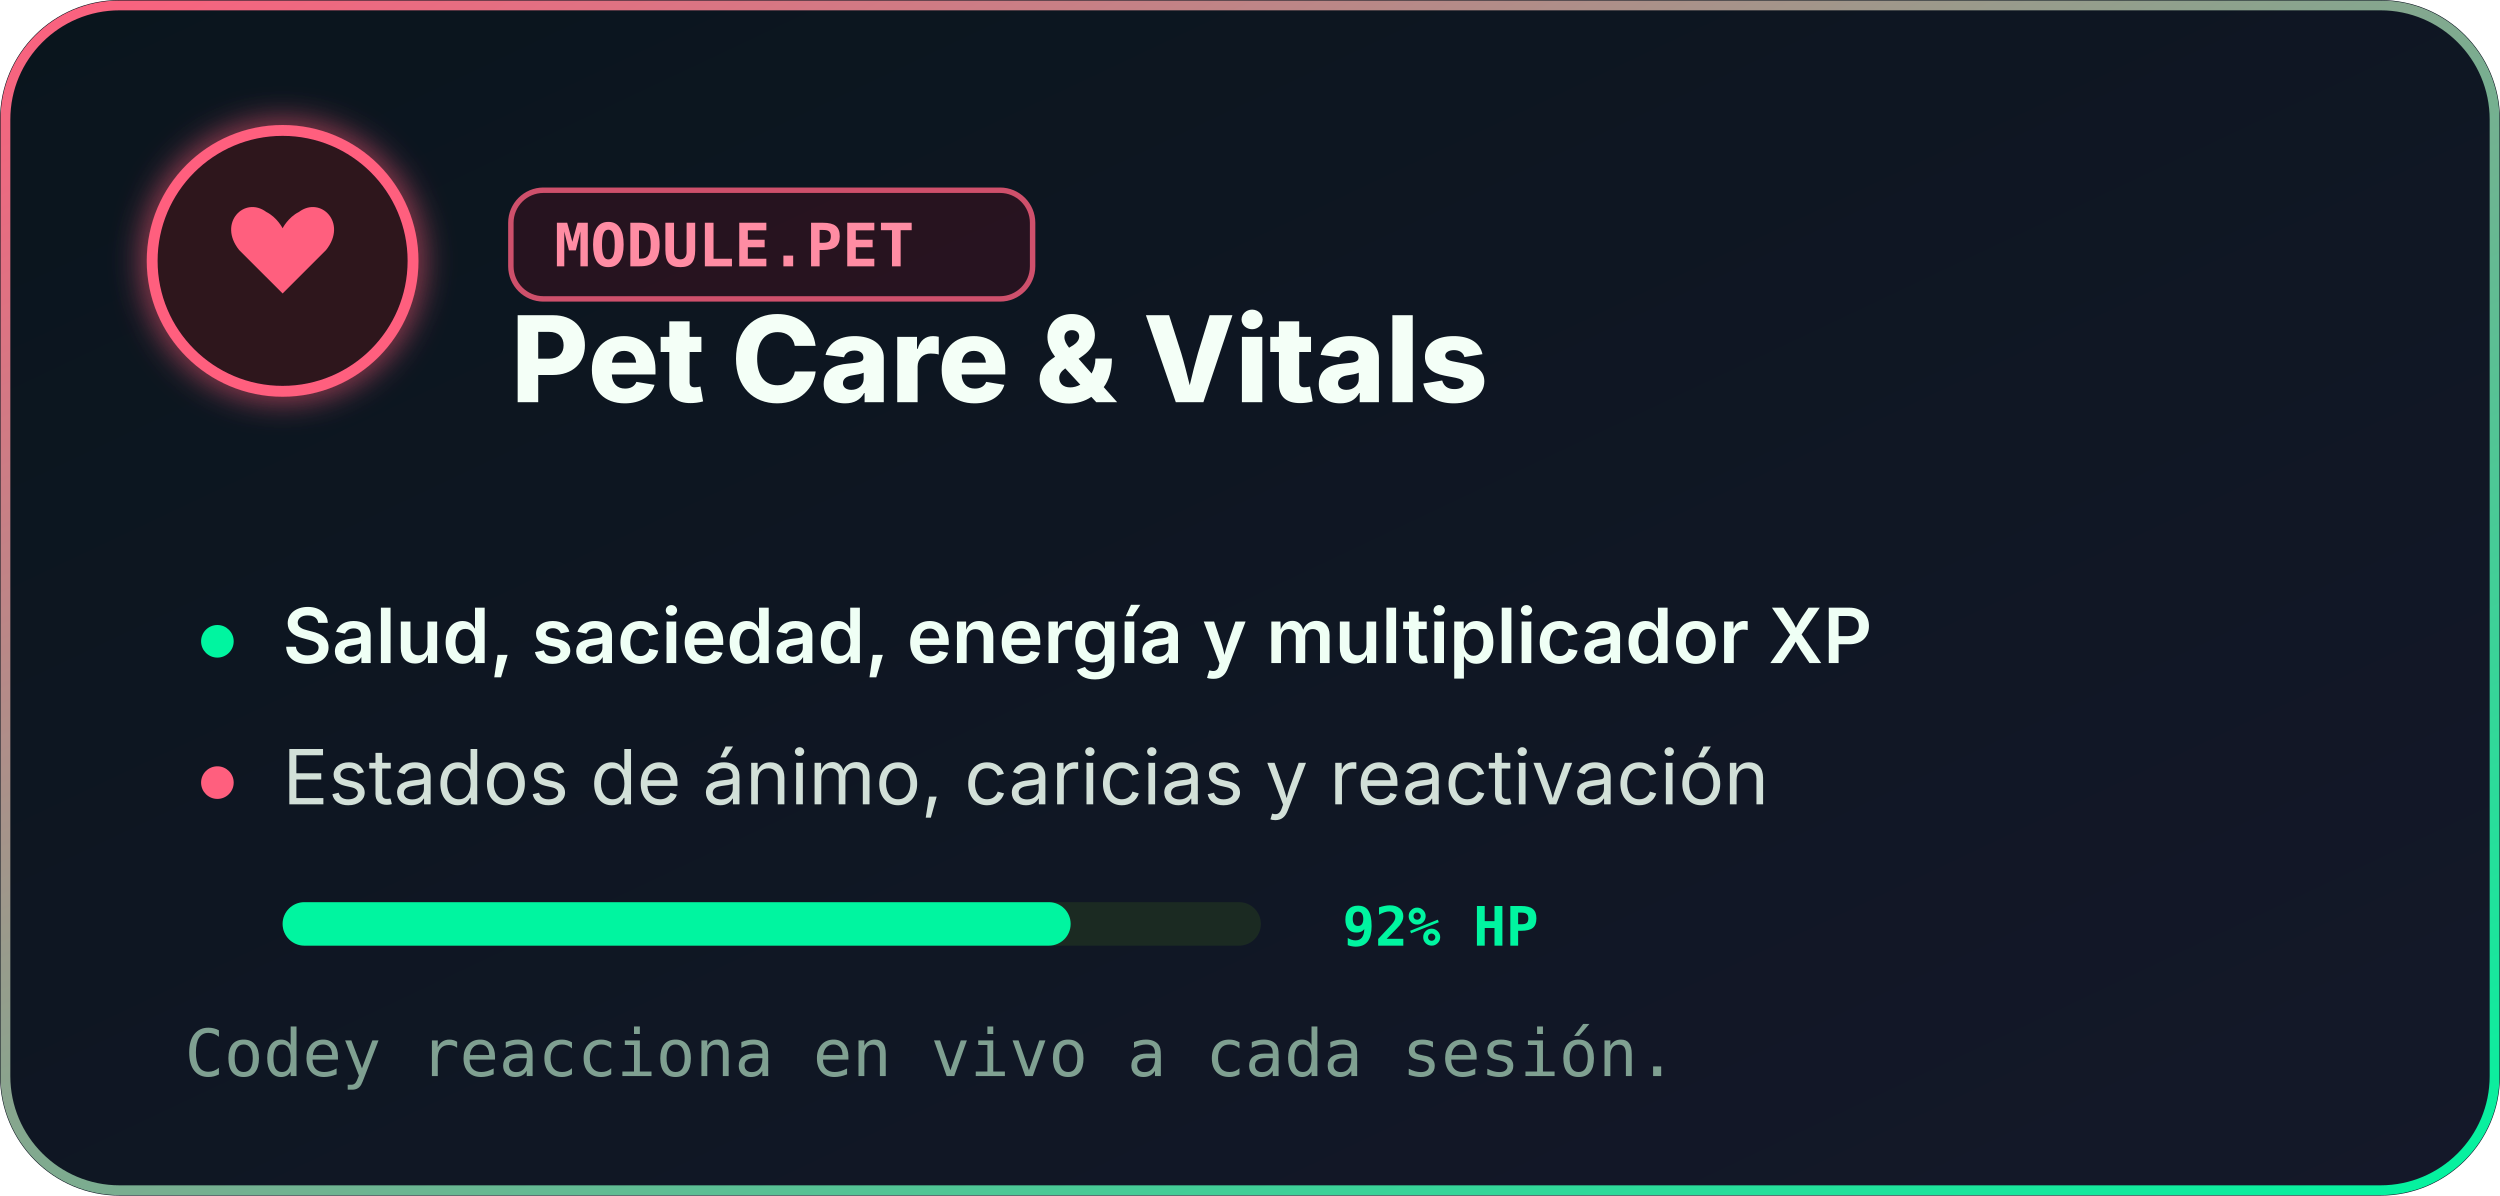
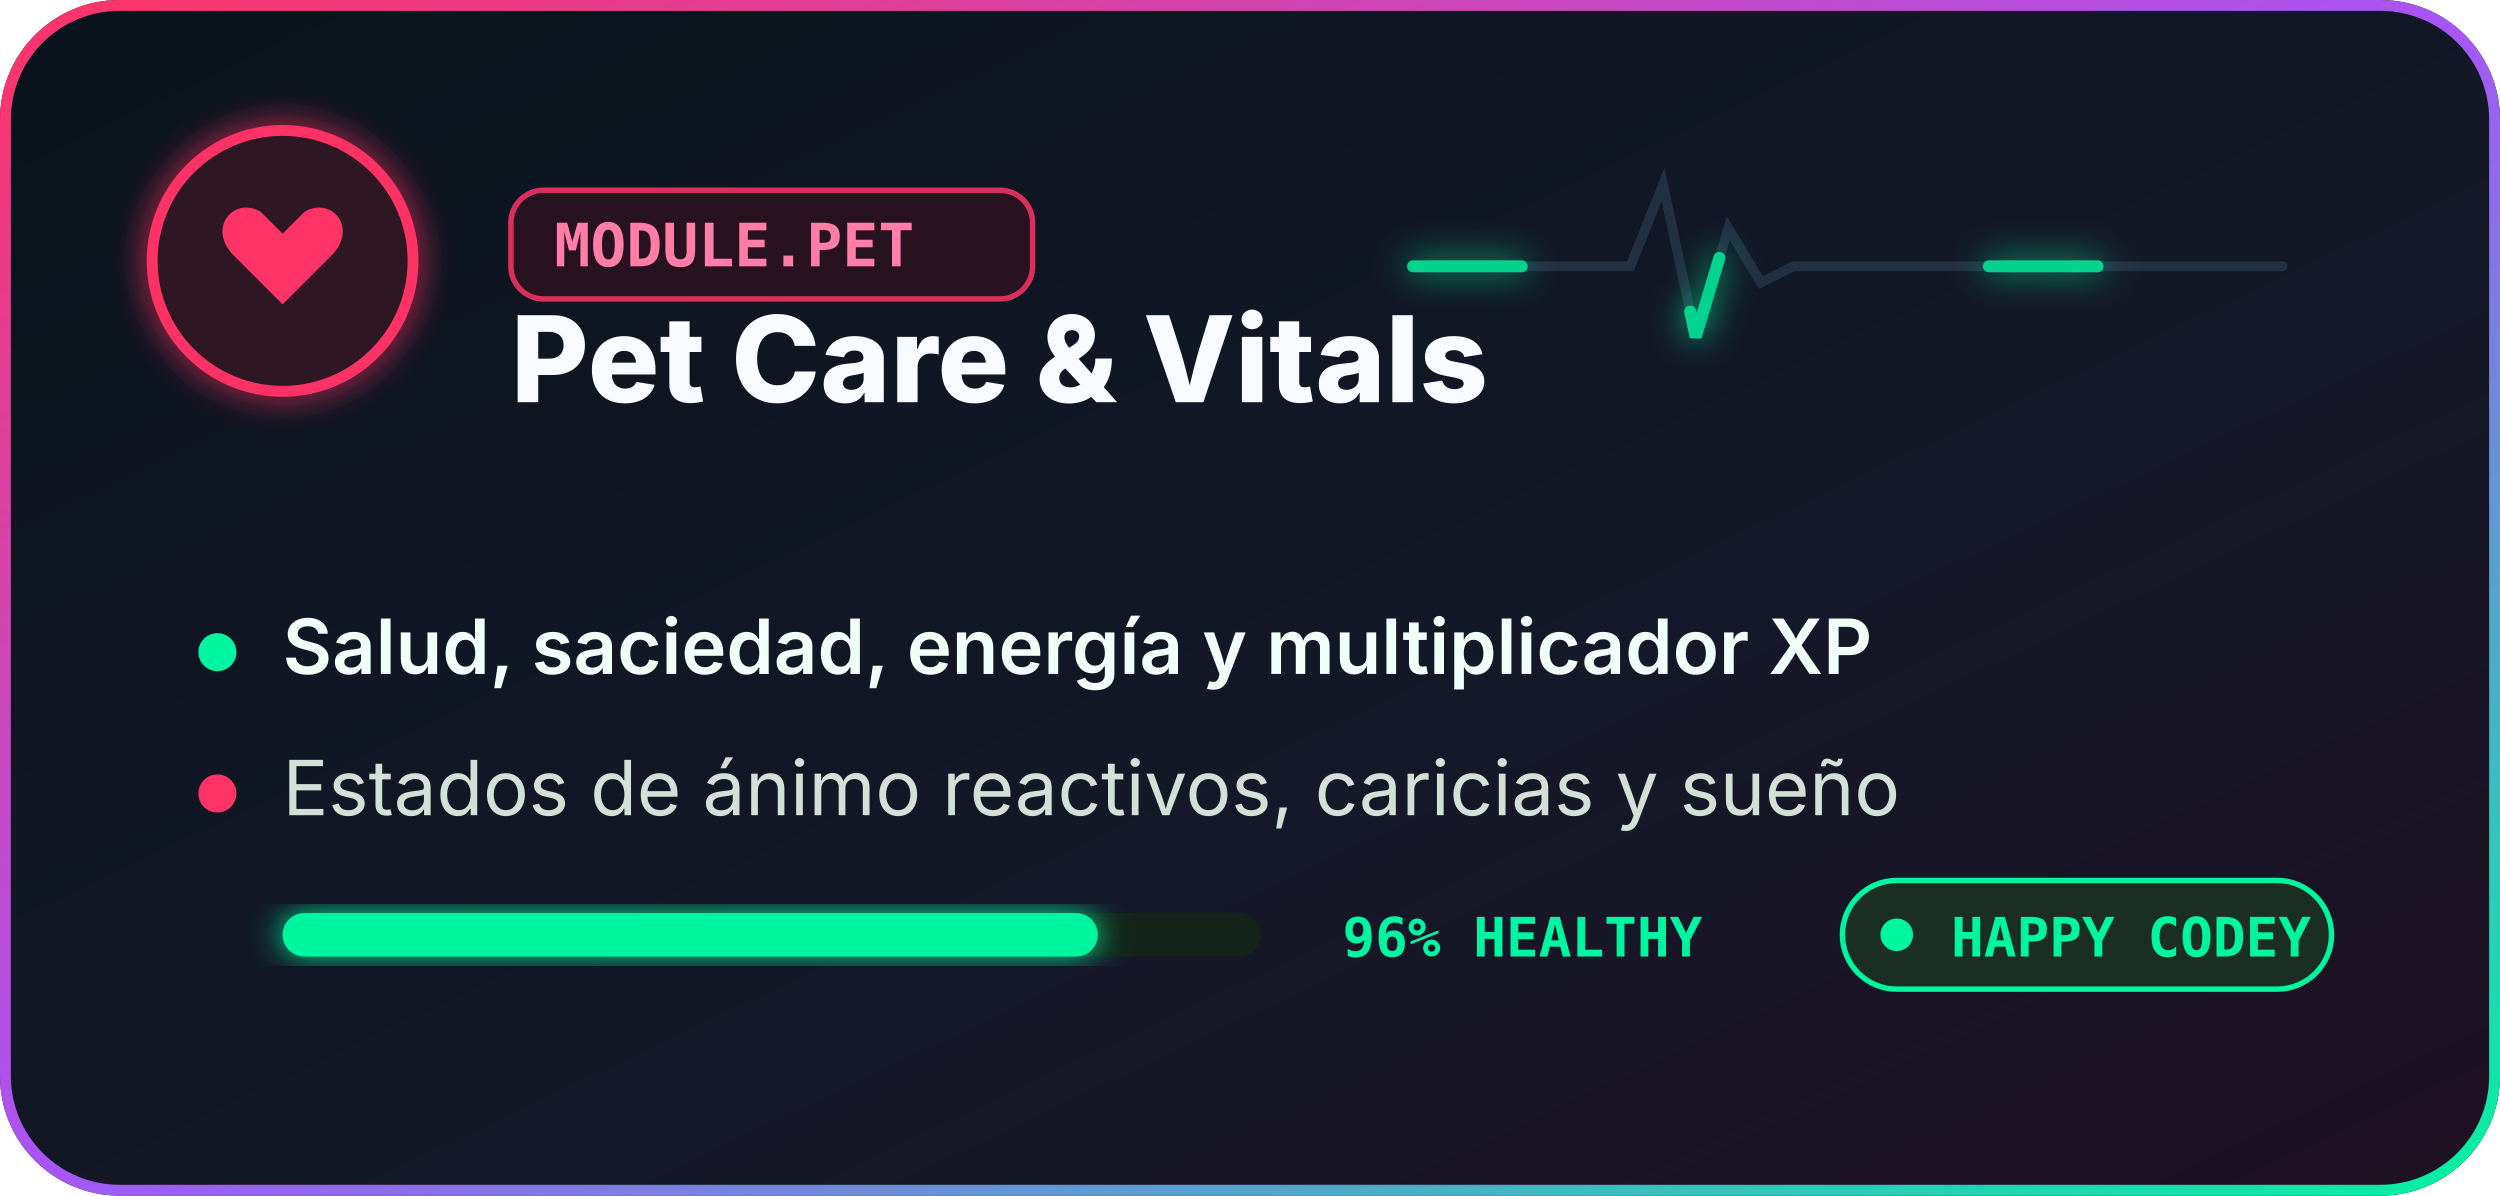
- <svg xmlns="http://www.w3.org/2000/svg" width="460" height="220" viewBox="0 0 460 220" role="img" aria-labelledby="title desc">
+ <svg xmlns="http://www.w3.org/2000/svg" width="460" height="220" viewBox="0 0 460 220" role="img" aria-labelledby="petTitle petDesc">
  <defs>
    <linearGradient id="cardBg" x1="0" y1="0" x2="1" y2="1">
-       <stop offset="0%" stop-color="#0a151d" />
-       <stop offset="100%" stop-color="#141829" />
+       <stop offset="0%" stop-color="#0a141c" />
+       <stop offset="60%" stop-color="#141828" />
+       <stop offset="100%" stop-color="#1e1022" />
    </linearGradient>
-     <linearGradient id="borderGrad" x1="0" y1="0" x2="1" y2="1">
-       <stop offset="0%" stop-color="#ff5f7e" />
+     <linearGradient id="neonPinkMint" x1="0" y1="0" x2="1" y2="1">
+       <stop offset="0%" stop-color="#ff3366" />
+       <stop offset="50%" stop-color="#a855f7" />
      <stop offset="100%" stop-color="#00f5a0" />
    </linearGradient>
-     <filter id="cardGlow" x="-20%" y="-20%" width="140%" height="140%">
+     <filter id="neonGlow" x="-20%" y="-20%" width="140%" height="140%">
      <feGaussianBlur stdDeviation="3" result="blur" />
      <feMerge>
        <feMergeNode in="blur" />
        <feMergeNode in="SourceGraphic" />
      </feMerge>
    </filter>
    <style>
-       @keyframes heartPulse {
+       @keyframes ecgPulse {
+         to { stroke-dashoffset: -240; }
+       }
+       @keyframes heartBeat {
        0%, 100% { transform: scale(1); }
-         25% { transform: scale(1.15); }
-         45% { transform: scale(1.05); }
-         65% { transform: scale(1.2); }
+         15% { transform: scale(1.22); filter: drop-shadow(0 0 8px #ff3366); }
+         30% { transform: scale(1.05); }
+         45% { transform: scale(1.28); filter: drop-shadow(0 0 12px #ff3366); }
      }
-       @keyframes statBar {
-         0%, 100% { width: 140px; }
-         50% { width: 155px; }
+       @keyframes barFlow {
+         0%, 100% { width: 145px; }
+         50% { width: 165px; }
      }
-       .anim-heart { transform-origin: 52px 48px; animation: heartPulse 1.8s ease-in-out infinite; }
-       .anim-bar-pulse { animation: statBar 3s ease-in-out infinite; }
+       @keyframes sparkle {
+         0%, 100% { opacity: 0.3; transform: scale(0.8); }
+         50% { opacity: 1; transform: scale(1.2); }
+       }
+ 
+       .anim-heart { transform-origin: 52px 48px; animation: heartBeat 1.6s ease-in-out infinite; }
+       .anim-ecg { stroke-dasharray: 20 60; animation: ecgPulse 2.8s linear infinite; }
+       .anim-bar { animation: barFlow 3s ease-in-out infinite; }
+       .anim-sparkle { transform-origin: center; animation: sparkle 2s ease-in-out infinite; }
    </style>
  </defs>
  <rect width="460" height="220" rx="22" fill="url(#cardBg)" />
-   <rect x="1" y="1" width="458" height="218" rx="21" fill="none" stroke="url(#borderGrad)" stroke-width="1.8" />
+   <rect x="1" y="1" width="458" height="218" rx="21" fill="none" stroke="url(#neonPinkMint)" stroke-width="2" />
  <g class="anim-heart">
-     <circle cx="52" cy="48" r="24" fill="#2d131f" stroke="#ff5f7e" stroke-width="2" filter="url(#cardGlow)" />
-     <path d="M52 54 L44 46 C40 41 45 36 49 39 C51 40 52 42 52 42 C52 42 53 40 55 39 C59 36 64 41 60 46 Z" fill="#ff5f7e" />
+     <circle cx="52" cy="48" r="24" fill="#2d1220" stroke="#ff3366" stroke-width="2" filter="url(#neonGlow)" />
+     <path d="M52 56 L43 47 C38 42 43 36 48 39 C50 41 52 43 52 43 C52 43 54 41 56 39 C61 36 66 42 61 47 Z" fill="#ff3366" />
  </g>
  <g transform="translate(94, 38)">
-     <rect x="0" y="-3" width="96" height="20" rx="6" fill="#2d131f" stroke="#ff5f7e" stroke-width="1" opacity="0.8" />
-     <text x="8" y="11" fill="#ff8ca3" font-family="JetBrains Mono, monospace" font-size="11" font-weight="700">MODULE.PET</text>
-     <text x="0" y="36" fill="#f4fff7" font-family="Inter, sans-serif" font-size="22" font-weight="800">Pet Care &amp; Vitals</text>
+     <rect x="0" y="-3" width="96" height="20" rx="6" fill="#2d1220" stroke="#ff3366" stroke-width="1" opacity="0.85" />
+     <text x="8" y="11" fill="#ff7da7" font-family="JetBrains Mono, monospace" font-size="11" font-weight="700">MODULE.PET</text>
+     <text x="0" y="36" fill="#f8fbff" font-family="Inter, sans-serif" font-size="22" font-weight="800">Pet Care &amp; Vitals</text>
  </g>
-   <g transform="translate(34, 112)">
-     <circle cx="6" cy="6" r="3" fill="#00f5a0" />
-     <text x="18" y="10" fill="#effff5" font-family="Inter, sans-serif" font-size="14" font-weight="600">Salud, saciedad, energía y multiplicador XP</text>
-     <circle cx="6" cy="32" r="3" fill="#ff5f7e" />
-     <text x="18" y="36" fill="#d2e0d8" font-family="Inter, sans-serif" font-size="14">Estados de ánimo, caricias y reactivación</text>
+   <g transform="translate(260, 24)" opacity="0.85">
+     <path d="M 0 25 H 40 L 46 10 L 52 38 L 58 18 L 64 28 L 70 25 H 160" fill="none" stroke="#253545" stroke-width="1.8" stroke-linecap="round" />
+     <path class="anim-ecg" d="M 0 25 H 40 L 46 10 L 52 38 L 58 18 L 64 28 L 70 25 H 160" fill="none" stroke="#00f5a0" stroke-width="2.2" stroke-linecap="round" filter="url(#neonGlow)" />
+   </g>
+   <g transform="translate(34, 114)">
+     <circle cx="6" cy="6" r="3.5" fill="#00f5a0" />
+     <text x="18" y="10" fill="#f0fff7" font-family="Inter, sans-serif" font-size="14" font-weight="600">Salud, saciedad, energía y multiplicador XP</text>
+     <circle cx="6" cy="32" r="3.5" fill="#ff3366" />
+     <text x="18" y="36" fill="#d2e0d8" font-family="Inter, sans-serif" font-size="14">Estados de ánimo reactivos, caricias y sueño</text>
    <g transform="translate(18, 54)">
-       <rect width="180" height="8" rx="4" fill="#1b2a22" />
-       <rect class="anim-bar-pulse" width="145" height="8" rx="4" fill="#00f5a0" />
-       <text x="195" y="8" fill="#00f5a0" font-family="JetBrains Mono, monospace" font-size="10" font-weight="700">92% HP</text>
+       <rect width="180" height="8" rx="4" fill="#13231a" />
+       <rect class="anim-bar" width="150" height="8" rx="4" fill="#00f5a0" filter="url(#neonGlow)" />
+       <text x="195" y="8" fill="#00f5a0" font-family="JetBrains Mono, monospace" font-size="10" font-weight="800">96% HEALTHY</text>
    </g>
-     <text x="0" y="86" fill="#7fa091" font-family="JetBrains Mono, monospace" font-size="12">Codey reacciona en vivo a cada sesión.</text>
+     <g transform="translate(305, 48)">
+       <rect width="90" height="20" rx="10" fill="#1b2e24" stroke="#00f5a0" stroke-width="1" />
+       <circle cx="10" cy="10" r="3" fill="#00f5a0" class="anim-sparkle" />
+       <text x="20" y="14" fill="#00f5a0" font-family="JetBrains Mono, monospace" font-size="10" font-weight="700">HAPPY CODEY</text>
+     </g>
  </g>
</svg>
